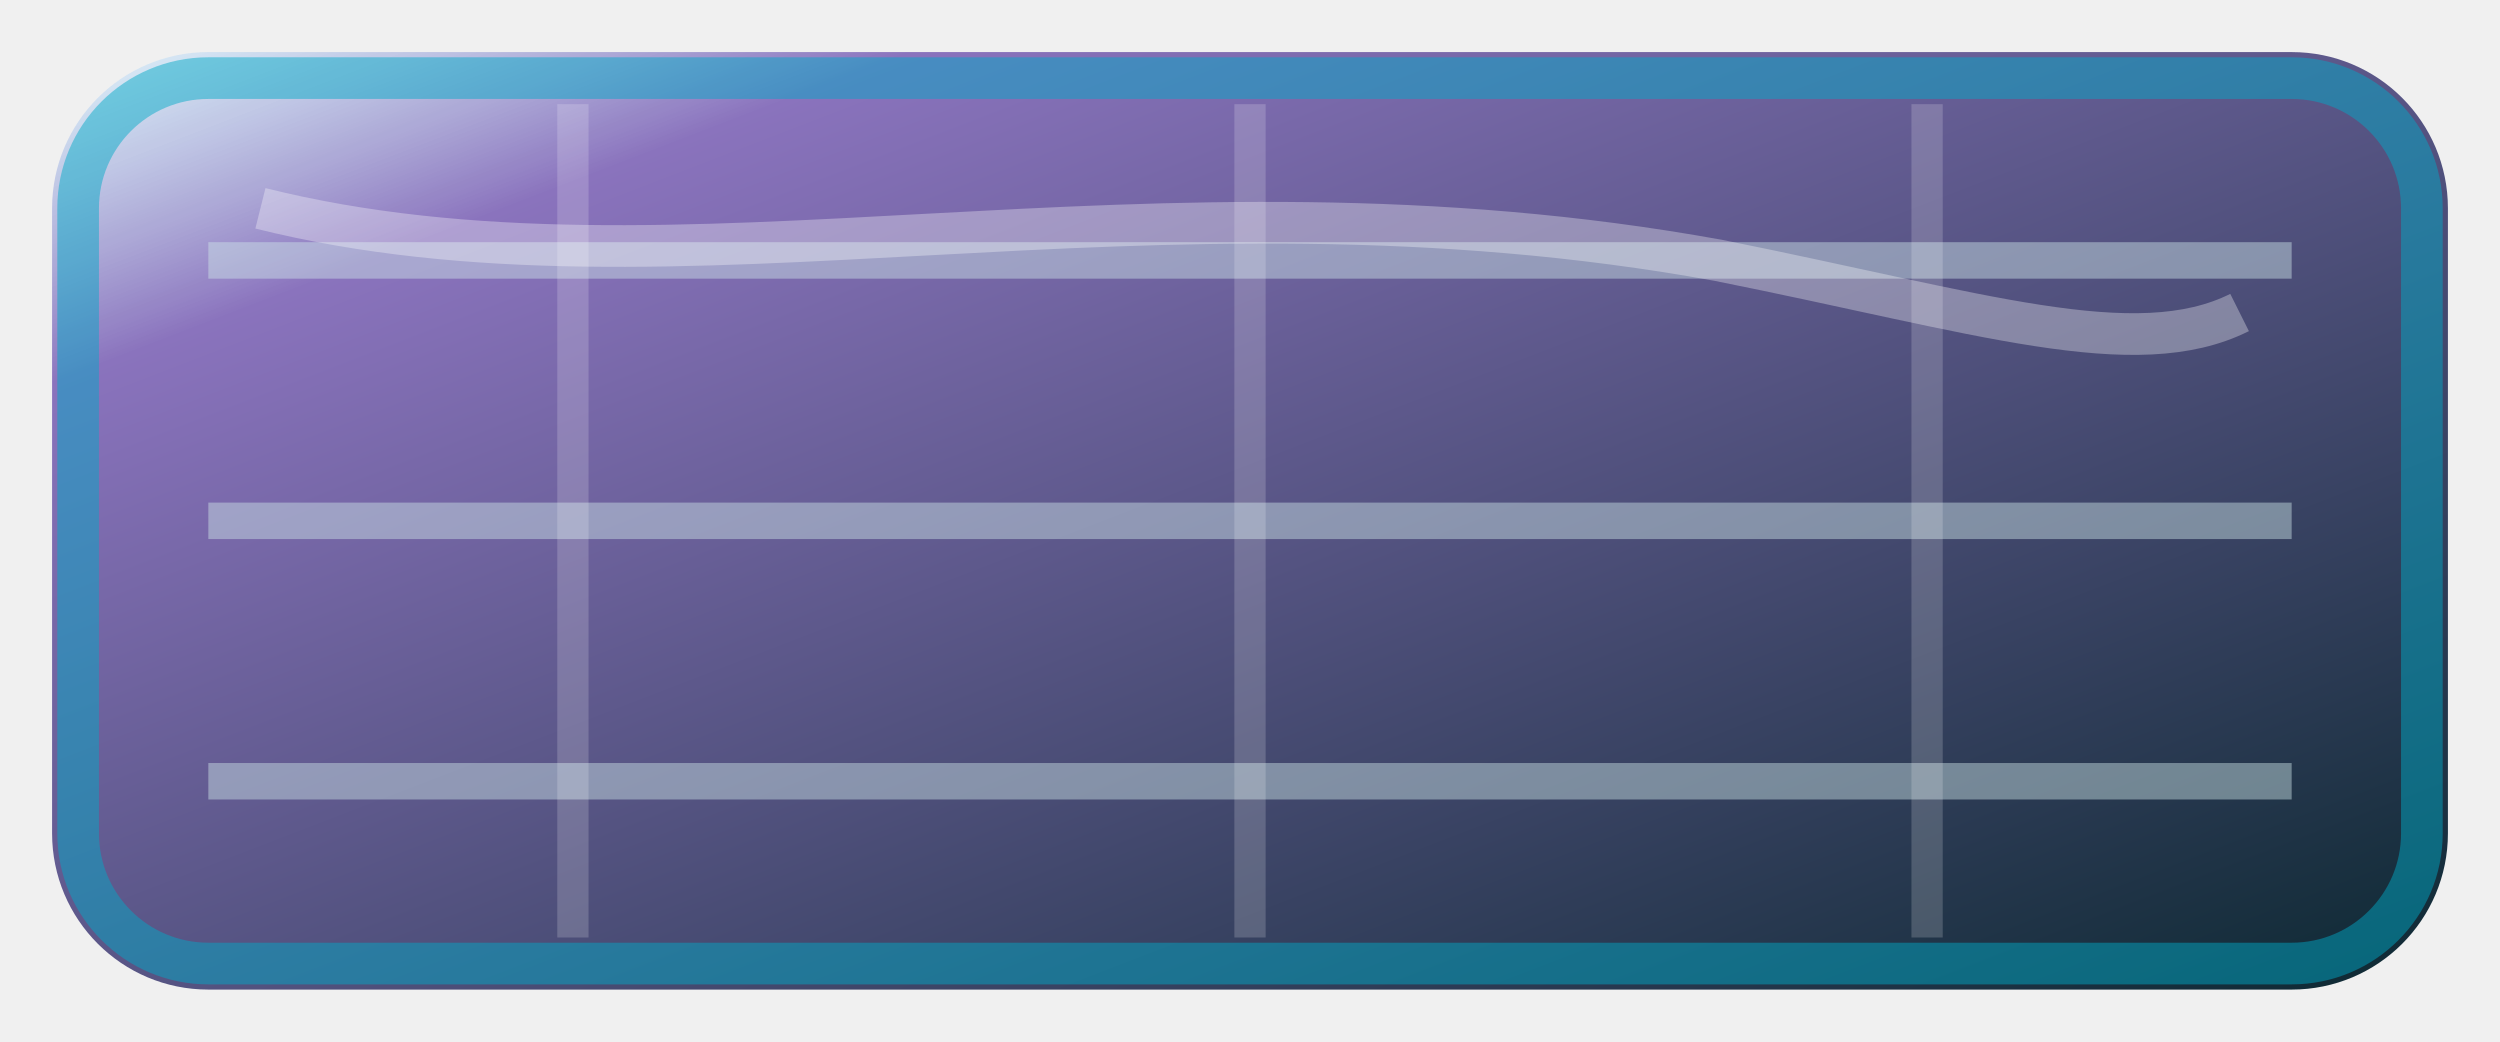
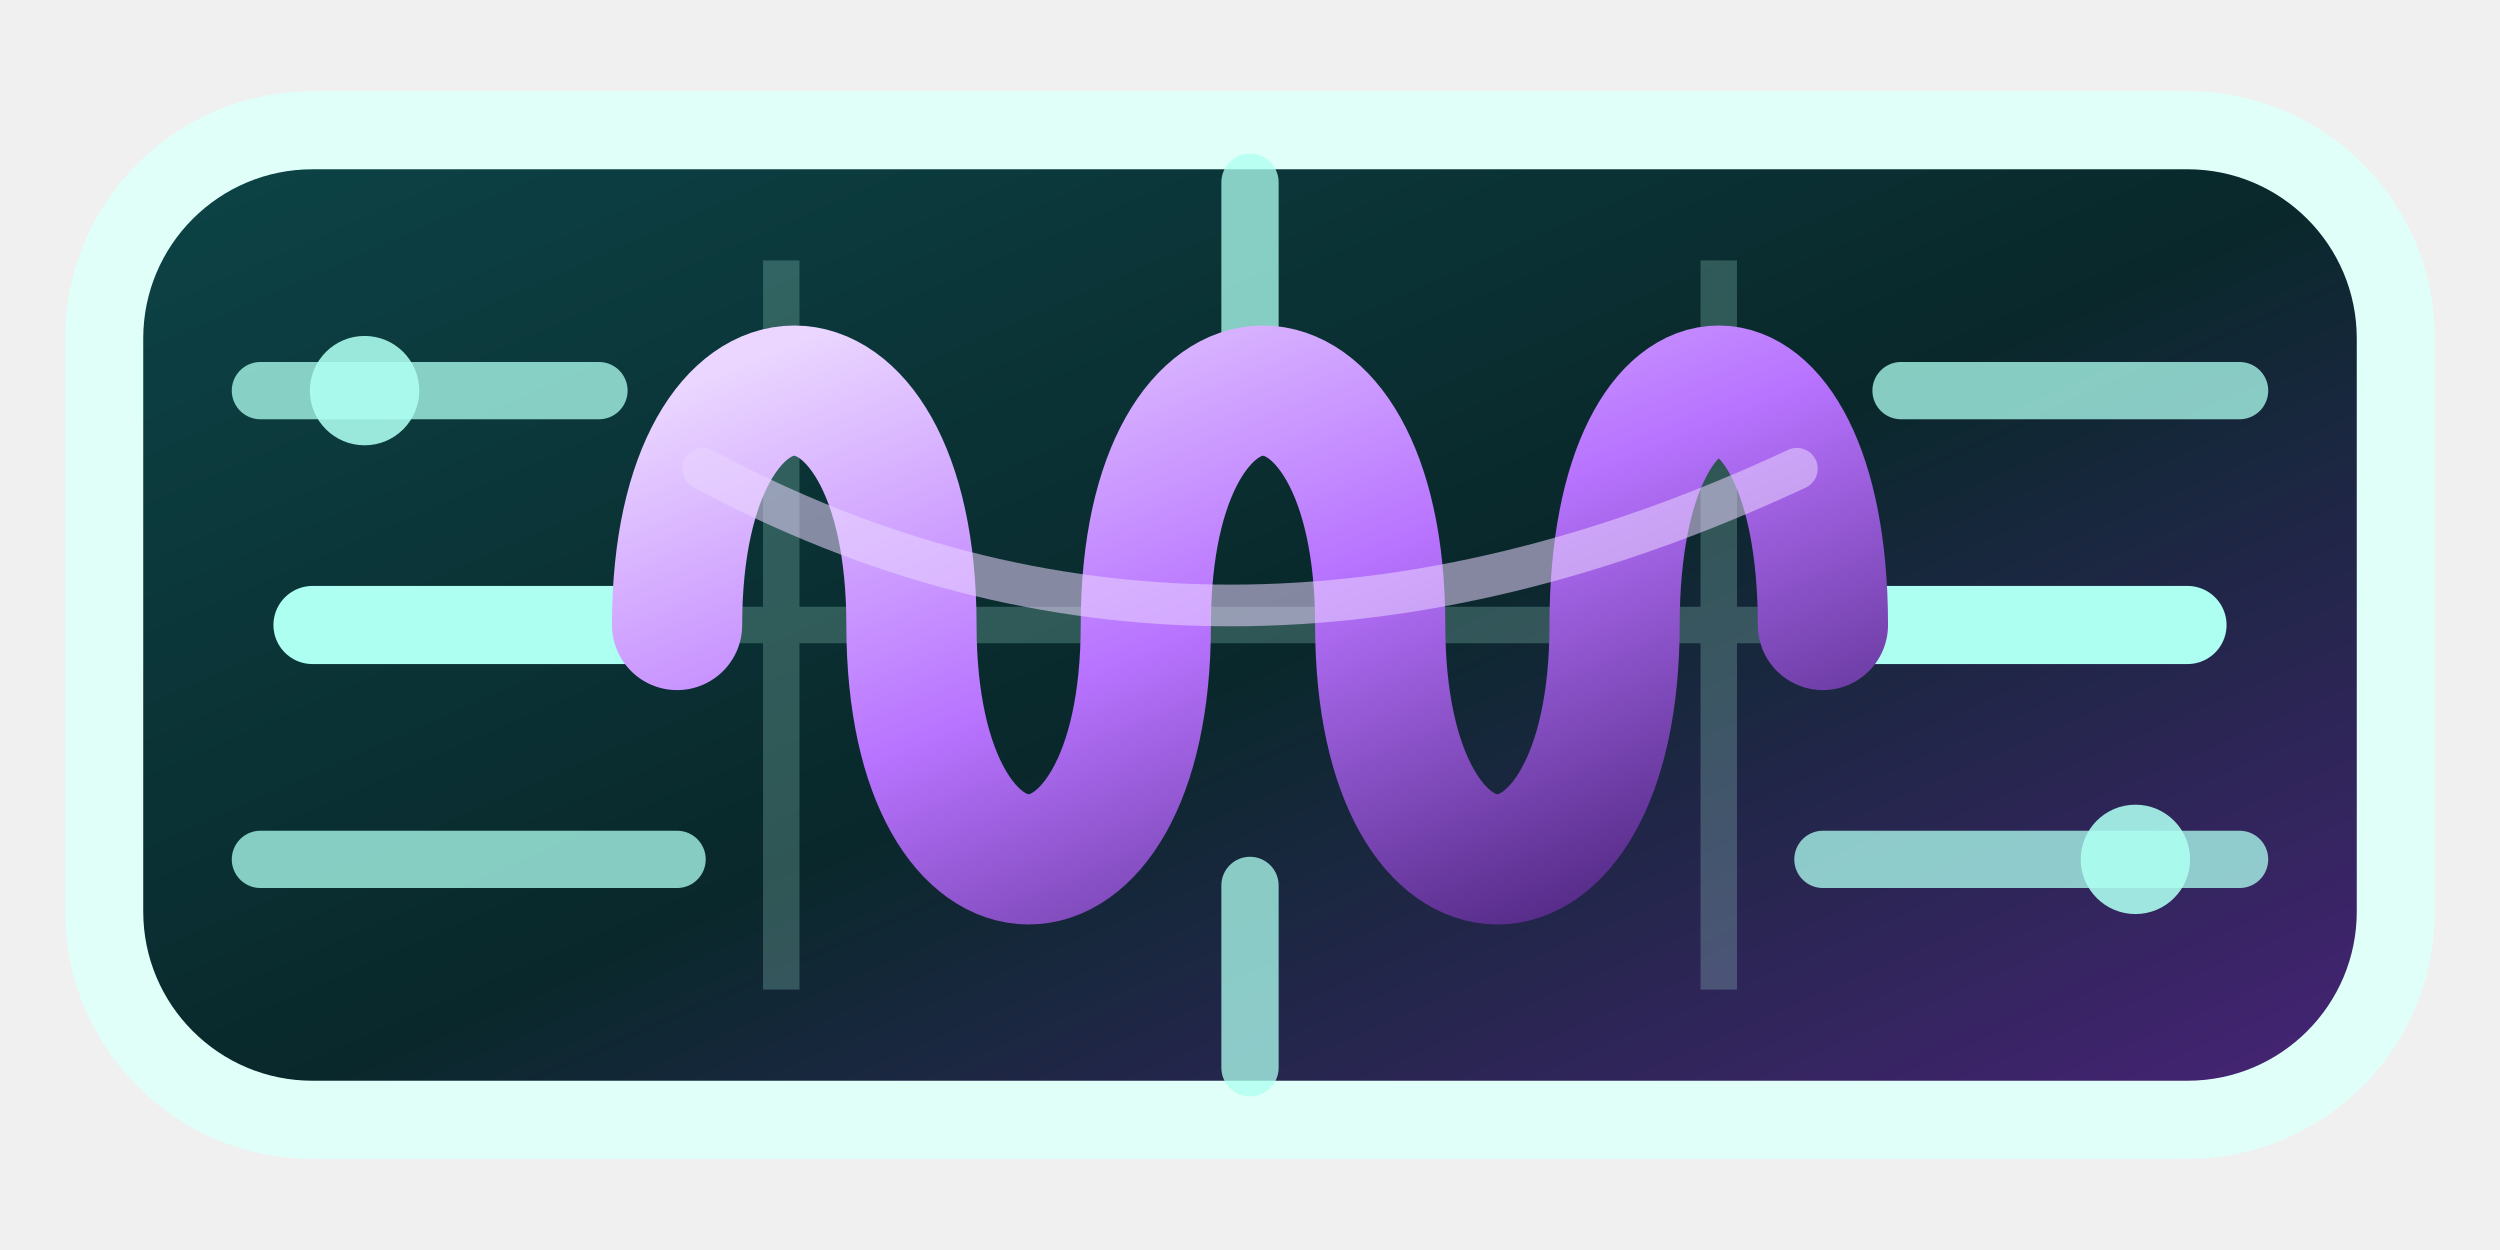
- <svg xmlns="http://www.w3.org/2000/svg" viewBox="0 0 48 20">
+ <svg xmlns="http://www.w3.org/2000/svg" viewBox="0 0 96 48" role="img" aria-label="Indutor">
  <defs>
-     <linearGradient id="stone" x1="0" y1="0" x2="1" y2="1">
-       <stop offset="0" stop-color="#d8f7ff" stop-opacity=".72" />
-       <stop offset=".18" stop-color="#8a73bd" />
-       <stop offset="1" stop-color="#0c2831" />
+     <linearGradient id="spr-brick-basic-purple-lab-real-normal-board" x1="0" y1="0" x2="1" y2="1">
+       <stop offset="0" stop-color="#0d4548" />
+       <stop offset="0.52" stop-color="#09282b" />
+       <stop offset="1" stop-color="#4a237a" />
+     </linearGradient>
+     <linearGradient id="spr-brick-basic-purple-lab-real-normal-part" x1="0" y1="0" x2="1" y2="1">
+       <stop offset="0" stop-color="#ead6ff" />
+       <stop offset="0.48" stop-color="#b873ff" />
+       <stop offset="1" stop-color="#4a237a" />
    </linearGradient>
  </defs>
-   <rect x="1" y="1" width="46" height="18" rx="3" fill="url(#stone)" />
-   <path d="M4 5h40M4 10h40M4 15h40" stroke="#cfe6e9" stroke-width=".7" opacity=".45" />
-   <path d="M11 2v16M24 2v16M37 2v16" stroke="#fff" stroke-width=".6" opacity=".18" />
-   <path d="M5 4c8 2 17-1 28 1 5 1 8 2 10 1" fill="none" stroke="#fff" stroke-width=".8" opacity=".32" />
-   <rect x="1.5" y="1.5" width="45" height="17" rx="2.5" fill="none" stroke="#00a9c7" stroke-width=".8" opacity=".48" />
+   <rect x="4" y="5" width="88" height="38" rx="8" fill="url(#spr-brick-basic-purple-lab-real-normal-board)" stroke="#dffff8" stroke-width="3" />
+   <path d="M10 15h13M73 15h13M10 33h16M70 33h16M48 7v7M48 34v7" stroke="#adfff1" stroke-width="2.2" stroke-linecap="round" opacity=".76" />
+   <path d="M14 24h68M30 10v28M66 10v28" stroke="#b8fff13d" stroke-width="1.4" opacity=".9" />
+   <circle cx="14" cy="15" r="2.1" fill="#adfff1" opacity=".88" />
+   <circle cx="82" cy="33" r="2.1" fill="#adfff1" opacity=".88" />
+   <path d="M12 24h14M70 24h14" stroke="#adfff1" stroke-width="3" stroke-linecap="round" />
+   <path d="M26 24c0-12 9-12 9 0s9 12 9 0 9-12 9 0 9 12 9 0 8-12 8 0" fill="none" stroke="url(#spr-brick-basic-purple-lab-real-normal-part)" stroke-width="5" stroke-linecap="round" />
+   <path d="M27 18c13 7 27 7 42 0" fill="none" stroke="#ead6ff" stroke-width="1.6" stroke-linecap="round" opacity=".55" />
</svg>
